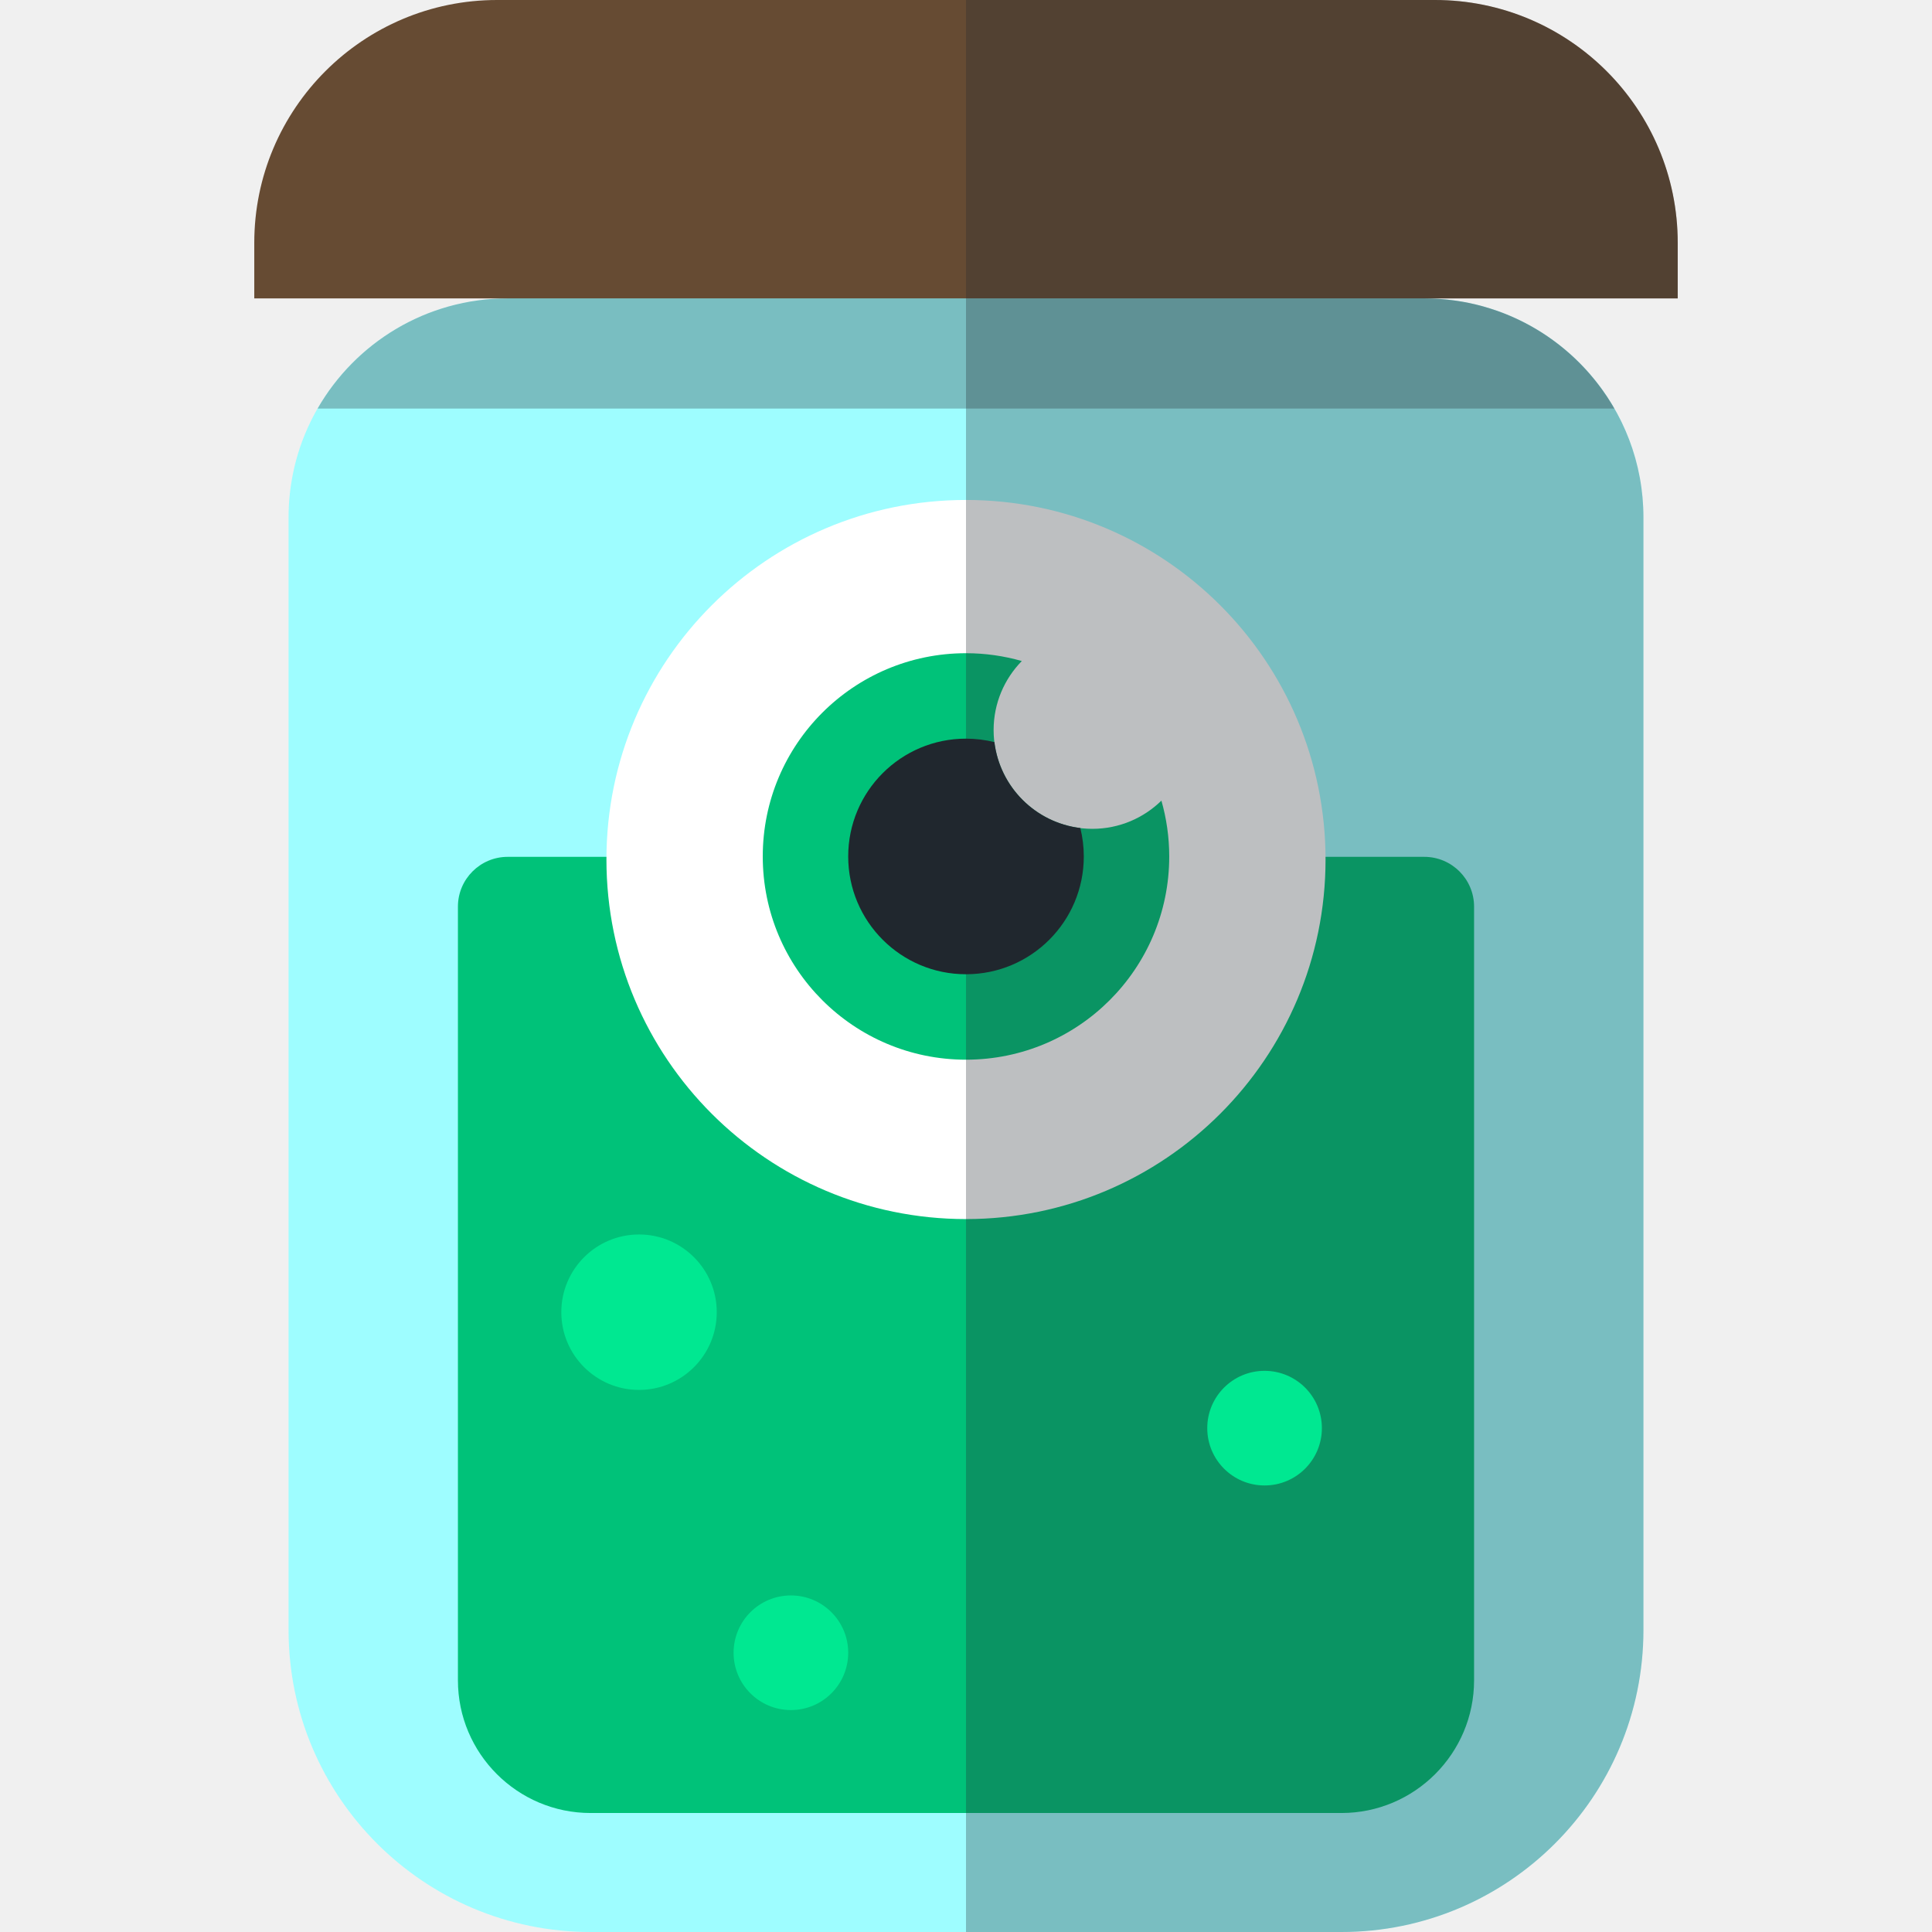
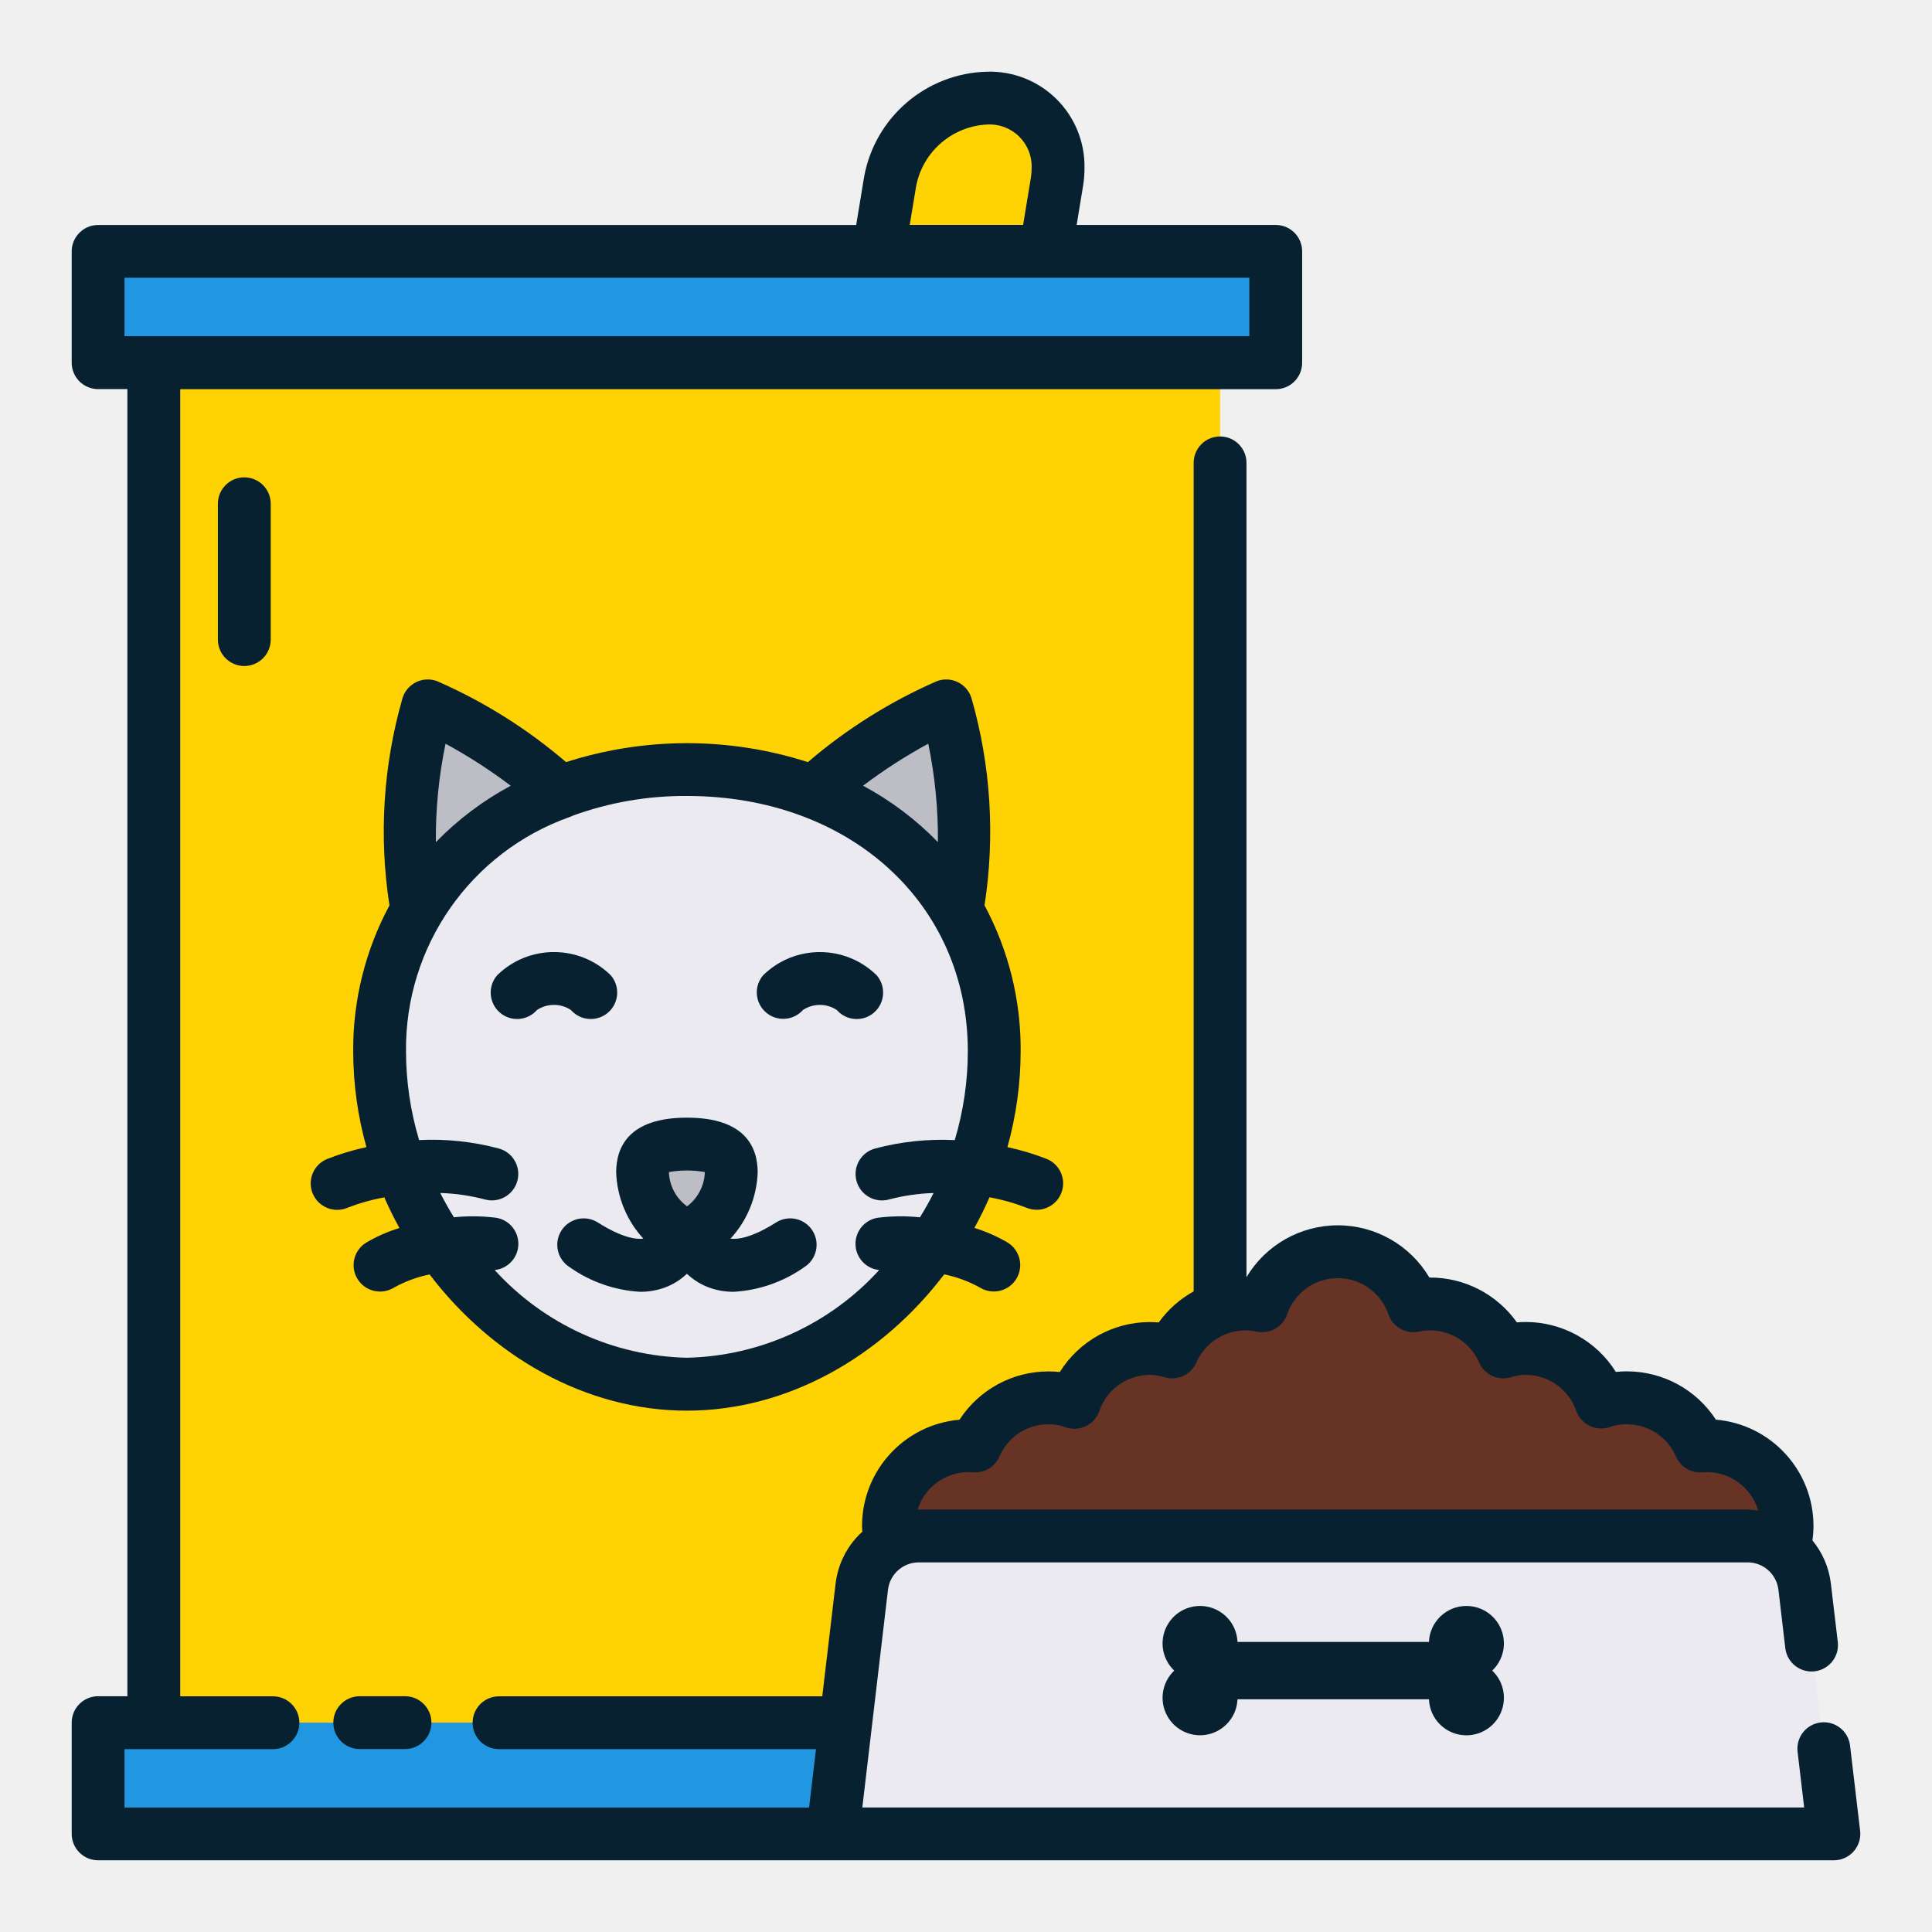
- <svg xmlns="http://www.w3.org/2000/svg" height="800px" width="800px" version="1.1" id="Layer_1" viewBox="0 0 512 512" xml:space="preserve">
-   <path style="fill:#9EFDFF;" d="M377.46,79.082h0.819V42.998H134.54v36.084c-32.07,0-58.067,25.997-58.067,58.067v294.81  c0,44.206,35.836,80.042,80.042,80.042h198.969c44.206,0,80.042-35.836,80.042-80.042v-294.81  C435.527,105.079,409.529,79.082,377.46,79.082z" />
-   <path style="opacity:0.3;fill:#20272E;enable-background:new    ;" d="M84.174,108.266h343.652  c-10.02-17.435-28.815-29.184-50.366-29.184H134.54C112.989,79.082,94.194,90.831,84.174,108.266z" />
-   <path style="fill:#664B33;" d="M380.25,0h-248.5C96.203,0,67.386,28.816,67.386,64.364v14.718c14.387,0,28.772,0,43.159,0  c33.754,0,67.509,0,101.263,0c39.025,0,78.05,0,117.075,0c38.577,0,77.153,0,115.73,0V64.364C444.614,28.816,415.797,0,380.25,0z" />
-   <path style="fill:#00C279;" d="M134.54,227.074c-7.271,0-13.185,5.915-13.185,13.185v205.048c0,19.387,15.773,35.16,35.161,35.16  h198.969c19.387,0,35.16-15.773,35.16-35.16V240.259c0-7.27-5.915-13.185-13.185-13.185H134.54z" />
-   <circle style="fill:#FFFFFF;" cx="255.997" cy="227.781" r="95.286" />
-   <path style="fill:#00C279;" d="M289.49,219.649c-14.454,0-26.172-11.718-26.172-26.173c0-7.125,2.856-13.576,7.475-18.296  c-4.702-1.341-9.66-2.073-14.792-2.073c-29.747,0-53.861,24.114-53.861,53.861c0,29.747,24.114,53.861,53.861,53.861  c29.747,0,53.859-24.114,53.859-53.861c0-5.132-0.734-10.09-2.073-14.792C303.067,216.792,296.615,219.649,289.49,219.649z" />
+ <svg xmlns="http://www.w3.org/2000/svg" width="128" height="128" viewBox="0 0 128 128">
  <g>
-     <path style="fill:#20272E;" d="M263.533,196.67c-2.413-0.598-4.935-0.92-7.533-0.92c-17.241,0-31.218,13.977-31.218,31.218   c0,17.241,13.977,31.218,31.218,31.218s31.218-13.977,31.218-31.218c0-2.598-0.323-5.12-0.92-7.533   C274.401,217.983,264.983,208.566,263.533,196.67z" />
-     <path style="opacity:0.3;fill:#20272E;enable-background:new    ;" d="M444.614,64.364C444.614,28.816,415.797,0,380.25,0H256v512   h99.484c44.206,0,80.042-35.836,80.042-80.042v-294.81c0-14.546-5.361-27.831-14.198-38.02c-0.017-0.018-0.033-0.038-0.05-0.057   c-2.411-2.773-5.079-5.312-7.972-7.585c-0.088-0.07-0.175-0.138-0.264-0.208c-1.905-1.479-3.9-2.847-5.984-4.084   c-0.103-0.062-0.208-0.118-0.312-0.179c-0.907-0.531-1.83-1.036-2.769-1.519c-0.192-0.099-0.384-0.199-0.579-0.296   c-2.097-1.049-4.265-1.979-6.498-2.772c-0.233-0.083-0.469-0.158-0.705-0.238c-0.884-0.301-1.776-0.581-2.678-0.84   c-0.289-0.083-0.579-0.168-0.869-0.247c-1.09-0.295-2.189-0.567-3.304-0.799c-0.038-0.008-0.075-0.018-0.113-0.026   c-1.149-0.237-2.314-0.43-3.488-0.598c-0.322-0.046-0.646-0.083-0.969-0.124c-0.886-0.112-1.778-0.202-2.674-0.273   c-0.344-0.028-0.688-0.058-1.035-0.079c-1.195-0.074-2.396-0.122-3.609-0.122h67.154v-14.72H444.614z" />
-   </g>
-   <g>
-     <circle style="fill:#00E891;" cx="169.35" cy="347.746" r="20.597" />
-     <circle style="fill:#00E891;" cx="209.597" cy="437.996" r="15.189" />
-     <circle style="fill:#00E891;" cx="335.124" cy="378.474" r="15.189" />
+     <g>
+       <g>
+         <path d="M67.594,26.807H56.536l2.431-14.778A6.78,6.78,0,0,1,65.406,6.5h0a4.57,4.57,0,0,1,4.619,5.529Z" fill="#ffd203" />
+         <rect x="10.186" y="20.646" width="70.649" height="97.167" fill="#ffd203" />
+         <g>
+           <g>
+             <path d="M61.309,65.14c4.884-7,1.38-18.384,1.38-18.384A36.908,36.908,0,0,0,47.821,59.138C49.491,59.887,59.238,64.261,61.309,65.14Z" fill="#bdbdc6" />
+             <path d="M29.712,65.14c-4.884-7-1.38-18.384-1.38-18.384A36.908,36.908,0,0,1,43.2,59.138C41.529,59.887,31.783,64.261,29.712,65.14Z" fill="#bdbdc6" />
+           </g>
+           <path d="M65.871,69.647c0,11.245-9.116,22.057-20.361,22.057S25.15,80.892,25.15,69.647s9.115-18.664,20.36-18.664S65.871,58.4,65.871,69.647Z" fill="#eaeaf0" />
+           <path d="M48.448,77.674c0,1.623-1.315,4-2.938,4s-2.937-2.375-2.937-4S43.888,75.8,45.51,75.8,48.448,76.052,48.448,77.674Z" fill="#bdbdc6" />
+         </g>
+         <rect x="6.5" y="114.128" width="78.021" height="7.372" fill="#2097e0" />
+         <rect x="6.5" y="16.653" width="78.021" height="7.372" fill="#2097e0" />
+       </g>
+       <g>
+         <path d="M118.4,101.089a5.309,5.309,0,0,1-5.308,5.308H64.157a5.309,5.309,0,0,1,0-10.617c.155,0,.3.011.453.023a5.279,5.279,0,0,1,4.855-3.2,4.948,4.948,0,0,1,1.714.3,5.281,5.281,0,0,1,5-3.561,5.031,5.031,0,0,1,1.482.221,5.3,5.3,0,0,1,4.854-3.174,5.242,5.242,0,0,1,1.106.122,5.294,5.294,0,0,1,10.02,0,5.242,5.242,0,0,1,1.106-.122A5.3,5.3,0,0,1,99.6,89.565a5.036,5.036,0,0,1,1.482-.221,5.292,5.292,0,0,1,5,3.55,5.1,5.1,0,0,1,1.7-.287,5.281,5.281,0,0,1,4.855,3.2c.144-.012.3-.023.453-.023A5.31,5.31,0,0,1,118.4,101.089Z" fill="#663325" />
+         <path d="M121.5,121.5H55.16L57.1,105.119a3.8,3.8,0,0,1,3.777-3.357h54.916a3.8,3.8,0,0,1,3.776,3.357Z" fill="#eaeaf0" />
+       </g>
+     </g>
+     <g>
+       <path d="M14.436,33.375v9a1.75,1.75,0,0,0,3.5,0v-9a1.75,1.75,0,0,0-3.5,0Z" fill="#072130" />
+       <path d="M57.909,67.082a1.751,1.751,0,0,0,.17-2.469,5.37,5.37,0,0,0-7.518,0,1.75,1.75,0,0,0,2.638,2.3,2.04,2.04,0,0,1,2.24,0,1.752,1.752,0,0,0,2.47.17Z" fill="#072130" />
+       <path d="M40.291,67.081a1.752,1.752,0,0,0,.169-2.47,5.371,5.371,0,0,0-7.519,0,1.75,1.75,0,0,0,2.64,2.3,2.042,2.042,0,0,1,2.24,0A1.752,1.752,0,0,0,40.291,67.081Z" fill="#072130" />
+       <path d="M68.015,80.018a1.75,1.75,0,1,0,1.34-3.234A16.9,16.9,0,0,0,66.745,76a23.762,23.762,0,0,0,.876-6.349,20.131,20.131,0,0,0-2.394-9.668,32,32,0,0,0-.865-13.735,1.75,1.75,0,0,0-2.3-1.116,34.049,34.049,0,0,0-8.537,5.361,26.173,26.173,0,0,0-16.021,0,34.08,34.08,0,0,0-8.536-5.361,1.751,1.751,0,0,0-2.3,1.116,32,32,0,0,0-.865,13.736A20.141,20.141,0,0,0,23.4,69.647,23.75,23.75,0,0,0,24.276,76a16.973,16.973,0,0,0-2.61.789,1.75,1.75,0,0,0,1.339,3.234,13.265,13.265,0,0,1,2.457-.693q.456,1.039,1,2.028a10.287,10.287,0,0,0-2.192.964,1.75,1.75,0,0,0,1.814,2.994,8.292,8.292,0,0,1,2.379-.881c4.128,5.429,10.352,9.025,17.045,9.025S58.427,89.86,62.556,84.43a8.262,8.262,0,0,1,2.379.881,1.75,1.75,0,0,0,1.814-2.994,10.318,10.318,0,0,0-2.193-.964q.546-.988,1-2.028A13.274,13.274,0,0,1,68.015,80.018ZM61.5,49.272a30.872,30.872,0,0,1,.64,6.522,20.276,20.276,0,0,0-4.96-3.739A34.442,34.442,0,0,1,61.5,49.272Zm-31.983,0a34.286,34.286,0,0,1,4.32,2.786,20.262,20.262,0,0,0-4.961,3.739A30.814,30.814,0,0,1,29.519,49.269ZM58.163,80.678a1.747,1.747,0,0,0,.084,3.465A17.777,17.777,0,0,1,45.51,89.955a17.773,17.773,0,0,1-12.736-5.812,1.747,1.747,0,0,0,.084-3.465,12.288,12.288,0,0,0-2.785-.029c-.323-.523-.627-1.059-.906-1.611a13.183,13.183,0,0,1,2.966.431,1.75,1.75,0,0,0,.916-3.378,17.28,17.28,0,0,0-5.283-.56,20.562,20.562,0,0,1-.867-5.884A16.294,16.294,0,0,1,37.724,54.135a1.682,1.682,0,0,0,.236-.1,21.7,21.7,0,0,1,7.55-1.3c10.784,0,18.611,7.113,18.611,16.914a20.573,20.573,0,0,1-.866,5.885,17.271,17.271,0,0,0-5.283.559,1.75,1.75,0,0,0,.916,3.378,13.182,13.182,0,0,1,2.965-.431q-.419.828-.905,1.611A12.288,12.288,0,0,0,58.163,80.678Z" fill="#072130" />
+       <path d="M51.414,80.992c-1.667,1.056-2.594,1.127-3.016,1.071a6.834,6.834,0,0,0,1.8-4.389c0-1.654-.814-3.626-4.688-3.626s-4.687,1.972-4.687,3.626a6.838,6.838,0,0,0,1.8,4.389c-.421.056-1.349-.015-3.016-1.071a1.75,1.75,0,0,0-1.873,2.957,8.986,8.986,0,0,0,4.676,1.636,4.737,4.737,0,0,0,1.62-.276,4.268,4.268,0,0,0,1.481-.919,4.268,4.268,0,0,0,1.481.919,4.737,4.737,0,0,0,1.62.276,8.986,8.986,0,0,0,4.676-1.636,1.75,1.75,0,0,0-1.873-2.957Zm-7.091-3.34a6.832,6.832,0,0,1,2.375,0v.022a2.971,2.971,0,0,1-1.173,2.247h-.006a2.908,2.908,0,0,1-1.2-2.248Z" fill="#072130" />
+       <path d="M23.833,112.38a1.75,1.75,0,0,0,0,3.5h3a1.75,1.75,0,0,0,0-3.5Z" fill="#072130" />
+       <path d="M123.238,121.294l-.672-5.682a1.75,1.75,0,0,0-3.475.411l.44,3.727h-62.4l1.7-14.426a2.054,2.054,0,0,1,2.039-1.812h54.916a2.054,2.054,0,0,1,2.039,1.812l.457,3.872a1.75,1.75,0,1,0,3.476-.411l-.458-3.871a5.517,5.517,0,0,0-1.222-2.858,6.986,6.986,0,0,0,.07-.966,7.069,7.069,0,0,0-6.466-7.035,7.038,7.038,0,0,0-5.9-3.2c-.244,0-.487.013-.728.037a7.057,7.057,0,0,0-5.972-3.307q-.3,0-.585.025A7.049,7.049,0,0,0,94.75,84.64H94.7a7.047,7.047,0,0,0-12.117-.024V30.667a1.75,1.75,0,0,0-3.5,0V85.56a7,7,0,0,0-2.314,2.055q-.291-.025-.586-.025a7.039,7.039,0,0,0-5.969,3.31,6.916,6.916,0,0,0-.751-.04,7.026,7.026,0,0,0-5.894,3.2,7.065,7.065,0,0,0-6.456,7.035c0,.126.015.252.023.379a5.531,5.531,0,0,0-1.776,3.444l-.882,7.467H33.062a1.75,1.75,0,1,0,0,3.5h21l-.458,3.87H8.25v-3.87h9.833a1.75,1.75,0,0,0,0-3.5H11.94v-86.6H84.521a1.75,1.75,0,0,0,1.75-1.75V16.653a1.751,1.751,0,0,0-1.75-1.75H71.331l.426-2.592a7.251,7.251,0,0,0,.093-1.181,6.269,6.269,0,0,0-6.44-6.38,8.486,8.486,0,0,0-8.166,7l-.52,3.157H6.5a1.751,1.751,0,0,0-1.75,1.75v7.372a1.75,1.75,0,0,0,1.75,1.75H8.44v86.6H6.5a1.751,1.751,0,0,0-1.75,1.75v7.37a1.751,1.751,0,0,0,1.75,1.75h115a1.75,1.75,0,0,0,1.738-1.956ZM60.7,12.313A5.041,5.041,0,0,1,65.41,8.25a2.784,2.784,0,0,1,2.94,2.88,3.881,3.881,0,0,1-.047.616L67.784,14.9H60.271ZM8.25,18.4H82.771v3.872H8.25ZM64.16,97.53c.105,0,.21.008.336.016a1.748,1.748,0,0,0,1.721-1.054A3.528,3.528,0,0,1,69.46,94.36a3.191,3.191,0,0,1,1.112.191,1.75,1.75,0,0,0,2.263-1.073A3.535,3.535,0,0,1,76.18,91.09a3.009,3.009,0,0,1,.938.144,1.751,1.751,0,0,0,2.145-.962A3.551,3.551,0,0,1,82.51,88.14a3.994,3.994,0,0,1,.768.086,1.749,1.749,0,0,0,2-1.151,3.546,3.546,0,0,1,6.708,0,1.748,1.748,0,0,0,2,1.151,3.994,3.994,0,0,1,.768-.086A3.555,3.555,0,0,1,98,90.273a1.75,1.75,0,0,0,2.145.961,2.994,2.994,0,0,1,.937-.144,3.55,3.55,0,0,1,3.348,2.378,1.751,1.751,0,0,0,2.216,1.079,3.547,3.547,0,0,1,4.389,1.945,1.738,1.738,0,0,0,1.729,1.053c.1-.006.218-.015.328-.015a3.552,3.552,0,0,1,3.395,2.547,5.521,5.521,0,0,0-.7-.065H60.872c-.028,0-.053.007-.08.008A3.544,3.544,0,0,1,64.16,97.53Z" fill="#072130" />
+       <path d="M97.149,106.4a2.482,2.482,0,0,0-2.477,2.382H81.987a2.483,2.483,0,1,0-4.191,1.9,2.483,2.483,0,1,0,4.191,1.9H94.672a2.484,2.484,0,1,0,4.191-1.9,2.482,2.482,0,0,0-1.714-4.283Z" fill="#072130" />
+     </g>
  </g>
</svg>
